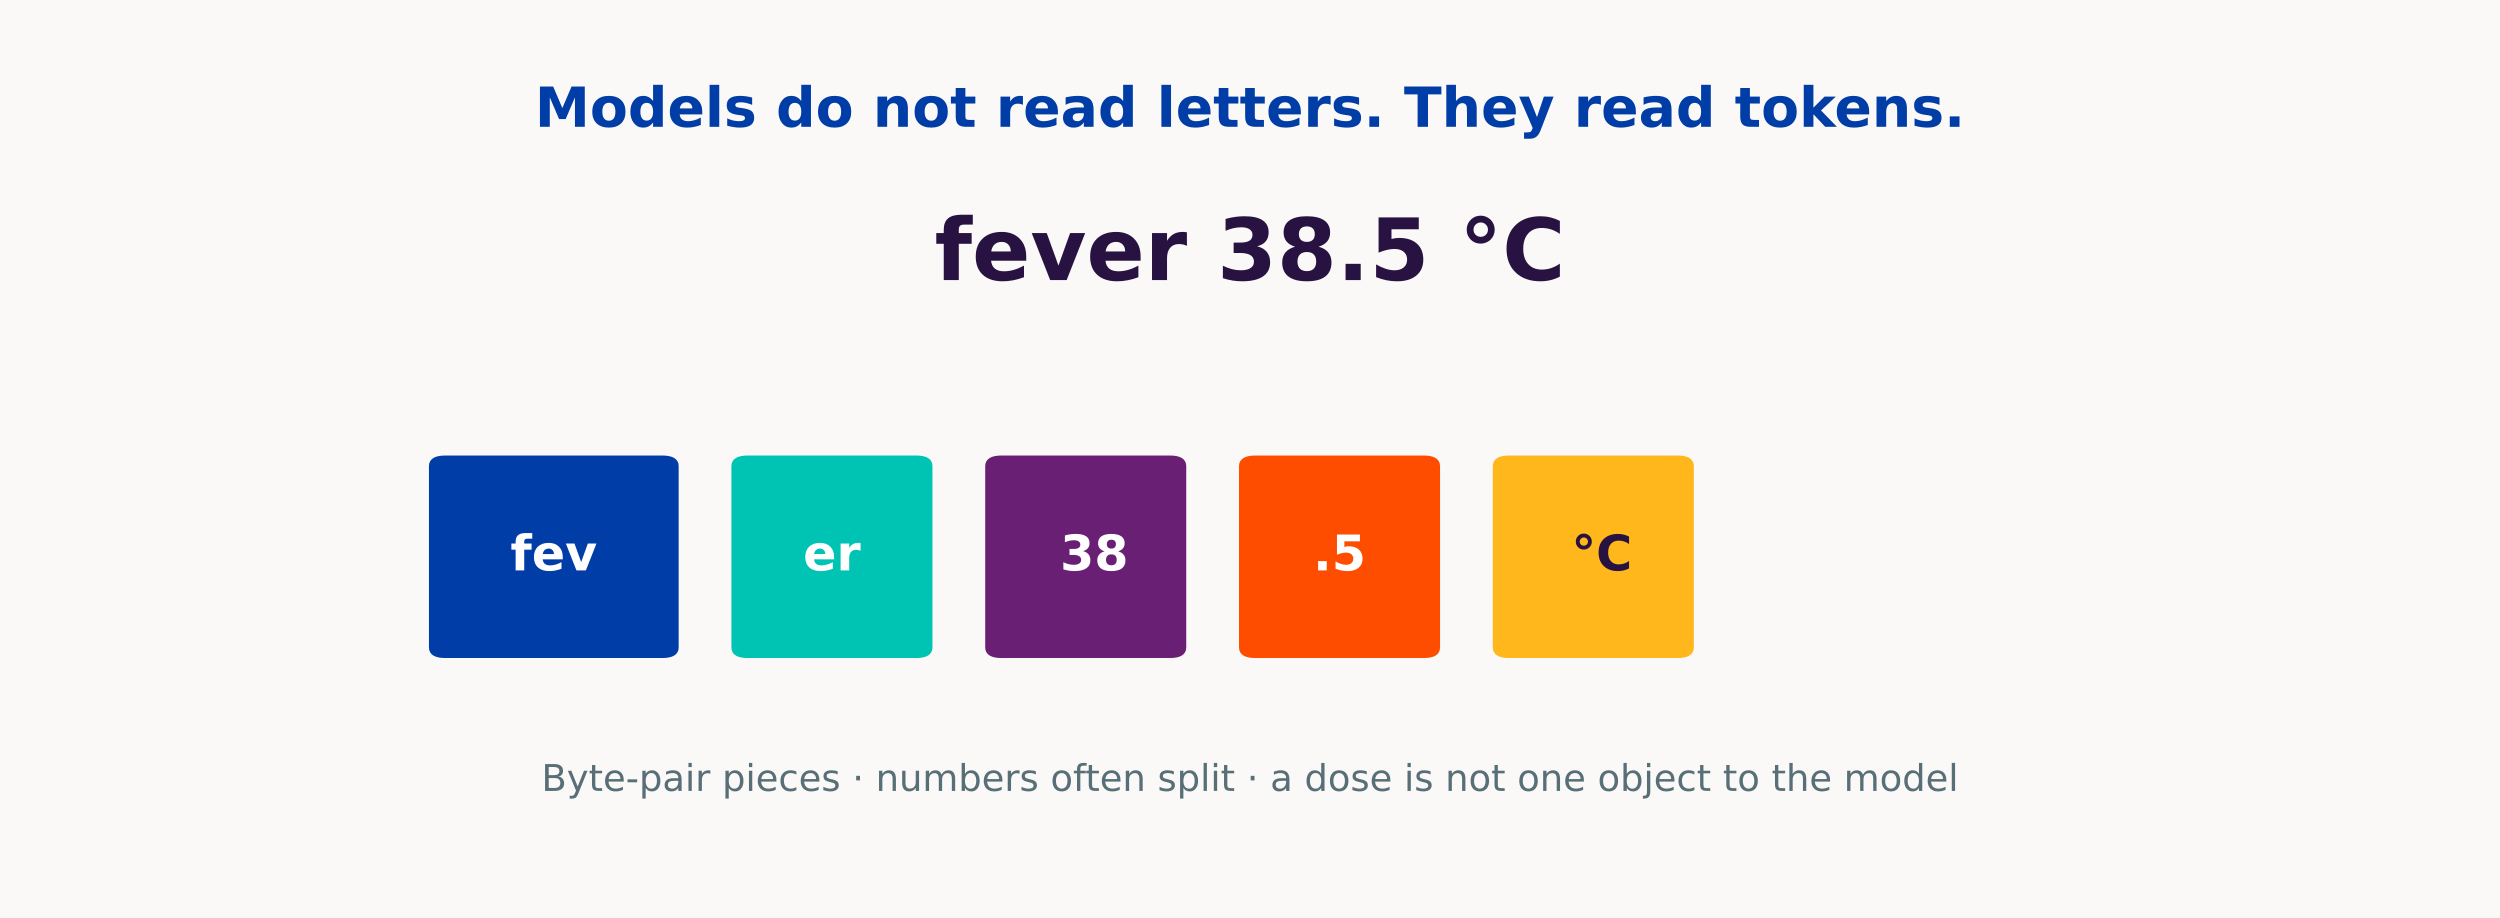
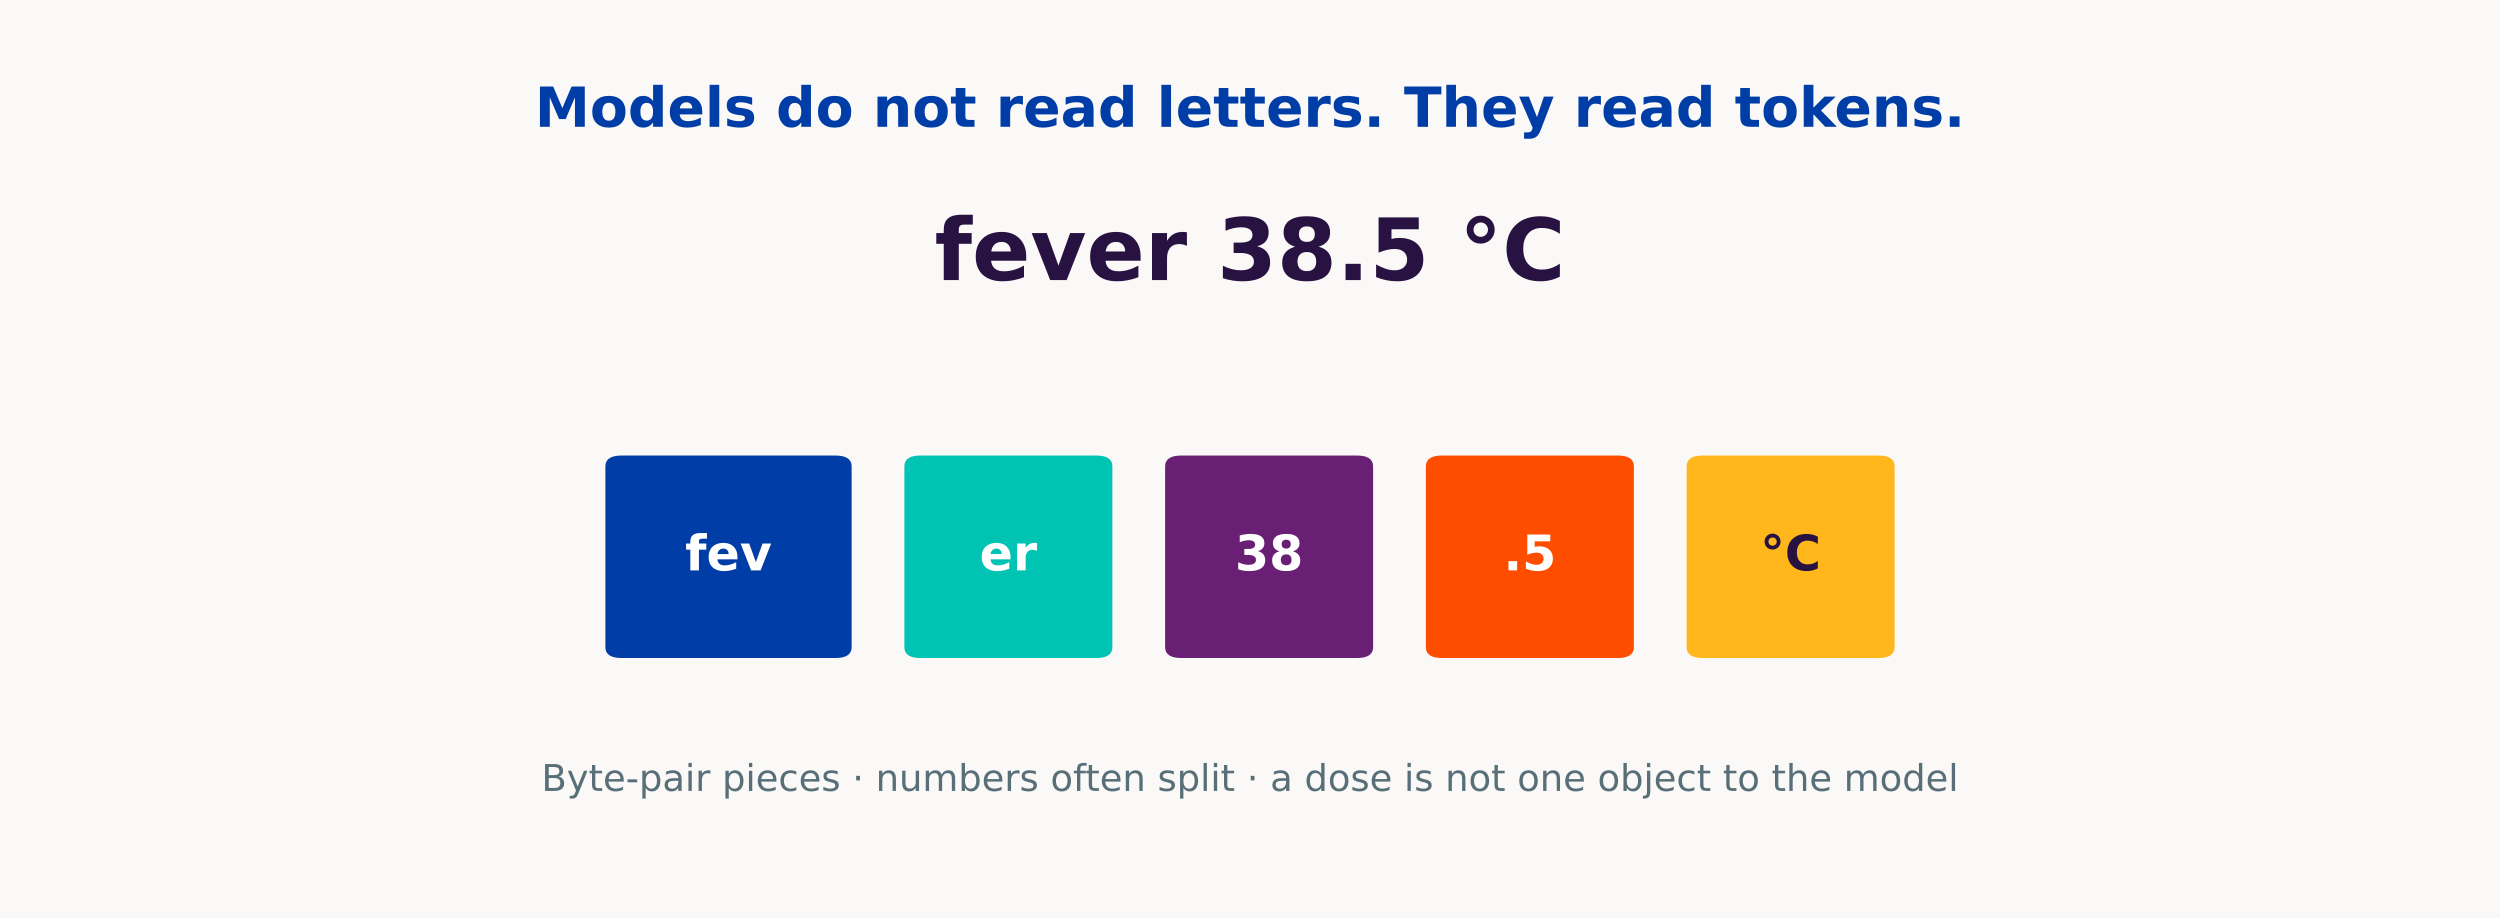
<svg xmlns="http://www.w3.org/2000/svg" xmlns:xlink="http://www.w3.org/1999/xlink" width="813.96pt" height="298.8pt" viewBox="0 0 813.96 298.8" version="1.1">
  <defs>
    <style type="text/css">*{stroke-linejoin: round; stroke-linecap: butt}</style>
  </defs>
  <g id="figure_1">
    <g id="patch_1">
      <path d="M 0 298.8  L 813.96 298.8  L 813.96 0  L 0 0  z " style="fill: #faf9f7" />
    </g>
    <g id="axes_1">
      <g id="patch_2">
-         <path d="M 144.935 213.489  L 215.682 213.489  Q 220.209 213.489 220.209 210.828  L 220.209 151.728  Q 220.209 149.067 215.682 149.067  L 144.935 149.067  Q 140.407 149.067 140.407 151.728  L 140.407 210.828  Q 140.407 213.489 144.935 213.489  z " clip-path="url(#p99716cf68b)" style="fill: #003da6; stroke: #003da6; stroke-width: 1.5; stroke-linejoin: miter" />
+         <path d="M 202.381 213.489  L 271.996 213.489  Q 276.524 213.489 276.524 210.828  L 276.524 151.728  Q 276.524 149.067 271.996 149.067  L 202.381 149.067  Q 197.854 149.067 197.854 151.728  L 197.854 210.828  Q 197.854 213.489 202.381 213.489  z " clip-path="url(#paf6e5ffdb2)" style="fill: #003da6; stroke: #003da6; stroke-width: 1.5; stroke-linejoin: miter" />
      </g>
      <g id="patch_3">
-         <path d="M 243.414 213.489  L 298.313 213.489  Q 302.841 213.489 302.841 210.828  L 302.841 151.728  Q 302.841 149.067 298.313 149.067  L 243.414 149.067  Q 238.886 149.067 238.886 151.728  L 238.886 210.828  Q 238.886 213.489 243.414 213.489  z " clip-path="url(#p99716cf68b)" style="fill: #00c4b3; stroke: #00c4b3; stroke-width: 1.5; stroke-linejoin: miter" />
+         <path d="M 299.728 213.489  L 356.892 213.489  Q 361.419 213.489 361.419 210.828  L 361.419 151.728  Q 361.419 149.067 356.892 149.067  L 299.728 149.067  Q 295.201 149.067 295.201 151.728  L 295.201 210.828  Q 295.201 213.489 299.728 213.489  z " clip-path="url(#paf6e5ffdb2)" style="fill: #00c4b3; stroke: #00c4b3; stroke-width: 1.5; stroke-linejoin: miter" />
      </g>
      <g id="patch_4">
-         <path d="M 326.046 213.489  L 380.945 213.489  Q 385.473 213.489 385.473 210.828  L 385.473 151.728  Q 385.473 149.067 380.945 149.067  L 326.046 149.067  Q 321.518 149.067 321.518 151.728  L 321.518 210.828  Q 321.518 213.489 326.046 213.489  z " clip-path="url(#p99716cf68b)" style="fill: #691f74; stroke: #691f74; stroke-width: 1.5; stroke-linejoin: miter" />
+         <path d="M 384.624 213.489  L 441.787 213.489  Q 446.315 213.489 446.315 210.828  L 446.315 151.728  Q 446.315 149.067 441.787 149.067  L 384.624 149.067  Q 380.096 149.067 380.096 151.728  L 380.096 210.828  Q 380.096 213.489 384.624 213.489  z " clip-path="url(#paf6e5ffdb2)" style="fill: #691f74; stroke: #691f74; stroke-width: 1.5; stroke-linejoin: miter" />
      </g>
      <g id="patch_5">
-         <path d="M 408.678 213.489  L 463.577 213.489  Q 468.105 213.489 468.105 210.828  L 468.105 151.728  Q 468.105 149.067 463.577 149.067  L 408.678 149.067  Q 404.15 149.067 404.15 151.728  L 404.15 210.828  Q 404.15 213.489 408.678 213.489  z " clip-path="url(#p99716cf68b)" style="fill: #ff4d00; stroke: #ff4d00; stroke-width: 1.5; stroke-linejoin: miter" />
+         <path d="M 469.52 213.489  L 526.683 213.489  Q 531.211 213.489 531.211 210.828  L 531.211 151.728  Q 531.211 149.067 526.683 149.067  L 469.52 149.067  Q 464.992 149.067 464.992 151.728  L 464.992 210.828  Q 464.992 213.489 469.52 213.489  z " clip-path="url(#paf6e5ffdb2)" style="fill: #ff4d00; stroke: #ff4d00; stroke-width: 1.5; stroke-linejoin: miter" />
      </g>
      <g id="patch_6">
-         <path d="M 491.31 213.489  L 546.209 213.489  Q 550.737 213.489 550.737 210.828  L 550.737 151.728  Q 550.737 149.067 546.209 149.067  L 491.31 149.067  Q 486.782 149.067 486.782 151.728  L 486.782 210.828  Q 486.782 213.489 491.31 213.489  z " clip-path="url(#p99716cf68b)" style="fill: #ffb71b; stroke: #ffb71b; stroke-width: 1.5; stroke-linejoin: miter" />
+         <path d="M 554.416 213.489  L 611.579 213.489  Q 616.106 213.489 616.106 210.828  L 616.106 151.728  Q 616.106 149.067 611.579 149.067  L 554.416 149.067  Q 549.888 149.067 549.888 151.728  L 549.888 210.828  Q 549.888 213.489 554.416 213.489  z " clip-path="url(#paf6e5ffdb2)" style="fill: #ffb71b; stroke: #ffb71b; stroke-width: 1.5; stroke-linejoin: miter" />
      </g>
      <g id="text_1">
        <g style="fill: #003da6" transform="translate(174.143 41.292) scale(0.18 -0.18)">
          <defs>
            <path id="DejaVuSans-Bold-30" d="M 588 4666  L 2119 4666  L 3181 2169  L 4250 4666  L 5778 4666  L 5778 0  L 4641 0  L 4641 3413  L 3566 897  L 2803 897  L 1728 3413  L 1728 0  L 588 0  L 588 4666  z " transform="scale(0.015625)" />
            <path id="DejaVuSans-Bold-52" d="M 2203 2784  Q 1831 2784 1636 2517  Q 1441 2250 1441 1747  Q 1441 1244 1636 976  Q 1831 709 2203 709  Q 2569 709 2762 976  Q 2956 1244 2956 1747  Q 2956 2250 2762 2517  Q 2569 2784 2203 2784  z M 2203 3584  Q 3106 3584 3614 3096  Q 4122 2609 4122 1747  Q 4122 884 3614 396  Q 3106 -91 2203 -91  Q 1297 -91 786 396  Q 275 884 275 1747  Q 275 2609 786 3096  Q 1297 3584 2203 3584  z " transform="scale(0.015625)" />
            <path id="DejaVuSans-Bold-47" d="M 2919 2988  L 2919 4863  L 4044 4863  L 4044 0  L 2919 0  L 2919 506  Q 2688 197 2409 53  Q 2131 -91 1766 -91  Q 1119 -91 703 423  Q 288 938 288 1747  Q 288 2556 703 3070  Q 1119 3584 1766 3584  Q 2128 3584 2408 3439  Q 2688 3294 2919 2988  z M 2181 722  Q 2541 722 2730 984  Q 2919 1247 2919 1747  Q 2919 2247 2730 2509  Q 2541 2772 2181 2772  Q 1825 2772 1636 2509  Q 1447 2247 1447 1747  Q 1447 1247 1636 984  Q 1825 722 2181 722  z " transform="scale(0.015625)" />
            <path id="DejaVuSans-Bold-48" d="M 4031 1759  L 4031 1441  L 1416 1441  Q 1456 1047 1700 850  Q 1944 653 2381 653  Q 2734 653 3104 758  Q 3475 863 3866 1075  L 3866 213  Q 3469 63 3072 -14  Q 2675 -91 2278 -91  Q 1328 -91 801 392  Q 275 875 275 1747  Q 275 2603 792 3093  Q 1309 3584 2216 3584  Q 3041 3584 3536 3087  Q 4031 2591 4031 1759  z M 2881 2131  Q 2881 2450 2695 2645  Q 2509 2841 2209 2841  Q 1884 2841 1681 2658  Q 1478 2475 1428 2131  L 2881 2131  z " transform="scale(0.015625)" />
            <path id="DejaVuSans-Bold-4f" d="M 538 4863  L 1656 4863  L 1656 0  L 538 0  L 538 4863  z " transform="scale(0.015625)" />
            <path id="DejaVuSans-Bold-56" d="M 3272 3391  L 3272 2541  Q 2913 2691 2578 2766  Q 2244 2841 1947 2841  Q 1628 2841 1473 2761  Q 1319 2681 1319 2516  Q 1319 2381 1436 2309  Q 1553 2238 1856 2203  L 2053 2175  Q 2913 2066 3209 1816  Q 3506 1566 3506 1031  Q 3506 472 3093 190  Q 2681 -91 1863 -91  Q 1516 -91 1145 -36  Q 775 19 384 128  L 384 978  Q 719 816 1070 734  Q 1422 653 1784 653  Q 2113 653 2278 743  Q 2444 834 2444 1013  Q 2444 1163 2330 1236  Q 2216 1309 1875 1350  L 1678 1375  Q 931 1469 631 1722  Q 331 1975 331 2491  Q 331 3047 712 3315  Q 1094 3584 1881 3584  Q 2191 3584 2531 3537  Q 2872 3491 3272 3391  z " transform="scale(0.015625)" />
            <path id="DejaVuSans-Bold-3" transform="scale(0.015625)" />
            <path id="DejaVuSans-Bold-51" d="M 4056 2131  L 4056 0  L 2931 0  L 2931 347  L 2931 1631  Q 2931 2084 2911 2256  Q 2891 2428 2841 2509  Q 2775 2619 2662 2680  Q 2550 2741 2406 2741  Q 2056 2741 1856 2470  Q 1656 2200 1656 1722  L 1656 0  L 538 0  L 538 3500  L 1656 3500  L 1656 2988  Q 1909 3294 2193 3439  Q 2478 3584 2822 3584  Q 3428 3584 3742 3212  Q 4056 2841 4056 2131  z " transform="scale(0.015625)" />
            <path id="DejaVuSans-Bold-57" d="M 1759 4494  L 1759 3500  L 2913 3500  L 2913 2700  L 1759 2700  L 1759 1216  Q 1759 972 1856 886  Q 1953 800 2241 800  L 2816 800  L 2816 0  L 1856 0  Q 1194 0 917 276  Q 641 553 641 1216  L 641 2700  L 84 2700  L 84 3500  L 641 3500  L 641 4494  L 1759 4494  z " transform="scale(0.015625)" />
            <path id="DejaVuSans-Bold-55" d="M 3138 2547  Q 2991 2616 2845 2648  Q 2700 2681 2553 2681  Q 2122 2681 1889 2404  Q 1656 2128 1656 1613  L 1656 0  L 538 0  L 538 3500  L 1656 3500  L 1656 2925  Q 1872 3269 2151 3426  Q 2431 3584 2822 3584  Q 2878 3584 2943 3579  Q 3009 3575 3134 3559  L 3138 2547  z " transform="scale(0.015625)" />
            <path id="DejaVuSans-Bold-44" d="M 2106 1575  Q 1756 1575 1579 1456  Q 1403 1338 1403 1106  Q 1403 894 1545 773  Q 1688 653 1941 653  Q 2256 653 2472 879  Q 2688 1106 2688 1447  L 2688 1575  L 2106 1575  z M 3816 1997  L 3816 0  L 2688 0  L 2688 519  Q 2463 200 2181 54  Q 1900 -91 1497 -91  Q 953 -91 614 226  Q 275 544 275 1050  Q 275 1666 698 1953  Q 1122 2241 2028 2241  L 2688 2241  L 2688 2328  Q 2688 2594 2478 2717  Q 2269 2841 1825 2841  Q 1466 2841 1156 2769  Q 847 2697 581 2553  L 581 3406  Q 941 3494 1303 3539  Q 1666 3584 2028 3584  Q 2975 3584 3395 3211  Q 3816 2838 3816 1997  z " transform="scale(0.015625)" />
            <path id="DejaVuSans-Bold-11" d="M 653 1209  L 1778 1209  L 1778 0  L 653 0  L 653 1209  z " transform="scale(0.015625)" />
            <path id="DejaVuSans-Bold-37" d="M 31 4666  L 4331 4666  L 4331 3756  L 2784 3756  L 2784 0  L 1581 0  L 1581 3756  L 31 3756  L 31 4666  z " transform="scale(0.015625)" />
            <path id="DejaVuSans-Bold-4b" d="M 4056 2131  L 4056 0  L 2931 0  L 2931 347  L 2931 1625  Q 2931 2084 2911 2256  Q 2891 2428 2841 2509  Q 2775 2619 2662 2680  Q 2550 2741 2406 2741  Q 2056 2741 1856 2470  Q 1656 2200 1656 1722  L 1656 0  L 538 0  L 538 4863  L 1656 4863  L 1656 2988  Q 1909 3294 2193 3439  Q 2478 3584 2822 3584  Q 3428 3584 3742 3212  Q 4056 2841 4056 2131  z " transform="scale(0.015625)" />
            <path id="DejaVuSans-Bold-5c" d="M 78 3500  L 1197 3500  L 2138 1125  L 2938 3500  L 4056 3500  L 2584 -331  Q 2363 -916 2067 -1148  Q 1772 -1381 1288 -1381  L 641 -1381  L 641 -647  L 991 -647  Q 1275 -647 1404 -556  Q 1534 -466 1606 -231  L 1638 -134  L 78 3500  z " transform="scale(0.015625)" />
            <path id="DejaVuSans-Bold-4e" d="M 538 4863  L 1656 4863  L 1656 2216  L 2944 3500  L 4244 3500  L 2534 1894  L 4378 0  L 3022 0  L 1656 1459  L 1656 0  L 538 0  L 538 4863  z " transform="scale(0.015625)" />
          </defs>
          <use xlink:href="#DejaVuSans-Bold-30" />
          <use xlink:href="#DejaVuSans-Bold-52" transform="translate(99.51562 0)" />
          <use xlink:href="#DejaVuSans-Bold-47" transform="translate(168.2188 0)" />
          <use xlink:href="#DejaVuSans-Bold-48" transform="translate(239.7969 0)" />
          <use xlink:href="#DejaVuSans-Bold-4f" transform="translate(307.625 0)" />
          <use xlink:href="#DejaVuSans-Bold-56" transform="translate(341.9062 0)" />
          <use xlink:href="#DejaVuSans-Bold-3" transform="translate(401.4219 0)" />
          <use xlink:href="#DejaVuSans-Bold-47" transform="translate(436.2344 0)" />
          <use xlink:href="#DejaVuSans-Bold-52" transform="translate(507.8125 0)" />
          <use xlink:href="#DejaVuSans-Bold-3" transform="translate(576.5156 0)" />
          <use xlink:href="#DejaVuSans-Bold-51" transform="translate(611.3281 0)" />
          <use xlink:href="#DejaVuSans-Bold-52" transform="translate(682.5156 0)" />
          <use xlink:href="#DejaVuSans-Bold-57" transform="translate(751.2188 0)" />
          <use xlink:href="#DejaVuSans-Bold-3" transform="translate(799.0156 0)" />
          <use xlink:href="#DejaVuSans-Bold-55" transform="translate(833.8281 0)" />
          <use xlink:href="#DejaVuSans-Bold-48" transform="translate(883.1406 0)" />
          <use xlink:href="#DejaVuSans-Bold-44" transform="translate(950.9688 0)" />
          <use xlink:href="#DejaVuSans-Bold-47" transform="translate(1018.453 0)" />
          <use xlink:href="#DejaVuSans-Bold-3" transform="translate(1090.031 0)" />
          <use xlink:href="#DejaVuSans-Bold-4f" transform="translate(1124.844 0)" />
          <use xlink:href="#DejaVuSans-Bold-48" transform="translate(1159.125 0)" />
          <use xlink:href="#DejaVuSans-Bold-57" transform="translate(1226.953 0)" />
          <use xlink:href="#DejaVuSans-Bold-57" transform="translate(1274.75 0)" />
          <use xlink:href="#DejaVuSans-Bold-48" transform="translate(1322.547 0)" />
          <use xlink:href="#DejaVuSans-Bold-55" transform="translate(1390.375 0)" />
          <use xlink:href="#DejaVuSans-Bold-56" transform="translate(1439.688 0)" />
          <use xlink:href="#DejaVuSans-Bold-11" transform="translate(1499.203 0)" />
          <use xlink:href="#DejaVuSans-Bold-3" transform="translate(1537.188 0)" />
          <use xlink:href="#DejaVuSans-Bold-37" transform="translate(1572 0)" />
          <use xlink:href="#DejaVuSans-Bold-4b" transform="translate(1640.219 0)" />
          <use xlink:href="#DejaVuSans-Bold-48" transform="translate(1711.406 0)" />
          <use xlink:href="#DejaVuSans-Bold-5c" transform="translate(1779.234 0)" />
          <use xlink:href="#DejaVuSans-Bold-3" transform="translate(1844.422 0)" />
          <use xlink:href="#DejaVuSans-Bold-55" transform="translate(1879.234 0)" />
          <use xlink:href="#DejaVuSans-Bold-48" transform="translate(1928.547 0)" />
          <use xlink:href="#DejaVuSans-Bold-44" transform="translate(1996.375 0)" />
          <use xlink:href="#DejaVuSans-Bold-47" transform="translate(2063.859 0)" />
          <use xlink:href="#DejaVuSans-Bold-3" transform="translate(2135.438 0)" />
          <use xlink:href="#DejaVuSans-Bold-57" transform="translate(2170.25 0)" />
          <use xlink:href="#DejaVuSans-Bold-52" transform="translate(2218.047 0)" />
          <use xlink:href="#DejaVuSans-Bold-4e" transform="translate(2286.75 0)" />
          <use xlink:href="#DejaVuSans-Bold-48" transform="translate(2350.562 0)" />
          <use xlink:href="#DejaVuSans-Bold-51" transform="translate(2418.391 0)" />
          <use xlink:href="#DejaVuSans-Bold-56" transform="translate(2489.578 0)" />
          <use xlink:href="#DejaVuSans-Bold-11" transform="translate(2549.094 0)" />
        </g>
      </g>
      <g id="text_2">
        <g style="fill: #281241" transform="translate(304.3053 91.188) scale(0.28 -0.28)">
          <defs>
            <path id="DejaVuSans-Bold-49" d="M 2841 4863  L 2841 4128  L 2222 4128  Q 1984 4128 1890 4042  Q 1797 3956 1797 3744  L 1797 3500  L 2753 3500  L 2753 2700  L 1797 2700  L 1797 0  L 678 0  L 678 2700  L 122 2700  L 122 3500  L 678 3500  L 678 3744  Q 678 4316 997 4589  Q 1316 4863 1984 4863  L 2841 4863  z " transform="scale(0.015625)" />
            <path id="DejaVuSans-Bold-59" d="M 97 3500  L 1216 3500  L 2088 1081  L 2956 3500  L 4078 3500  L 2700 0  L 1472 0  L 97 3500  z " transform="scale(0.015625)" />
            <path id="DejaVuSans-Bold-16" d="M 2981 2516  Q 3453 2394 3698 2092  Q 3944 1791 3944 1325  Q 3944 631 3412 270  Q 2881 -91 1863 -91  Q 1503 -91 1142 -33  Q 781 25 428 141  L 428 1069  Q 766 900 1098 814  Q 1431 728 1753 728  Q 2231 728 2486 893  Q 2741 1059 2741 1369  Q 2741 1688 2480 1852  Q 2219 2016 1709 2016  L 1228 2016  L 1228 2791  L 1734 2791  Q 2188 2791 2409 2933  Q 2631 3075 2631 3366  Q 2631 3634 2415 3781  Q 2200 3928 1806 3928  Q 1516 3928 1219 3862  Q 922 3797 628 3669  L 628 4550  Q 984 4650 1334 4700  Q 1684 4750 2022 4750  Q 2931 4750 3382 4451  Q 3834 4153 3834 3553  Q 3834 3144 3618 2883  Q 3403 2622 2981 2516  z " transform="scale(0.015625)" />
            <path id="DejaVuSans-Bold-1b" d="M 2228 2088  Q 1891 2088 1709 1903  Q 1528 1719 1528 1375  Q 1528 1031 1709 848  Q 1891 666 2228 666  Q 2563 666 2741 848  Q 2919 1031 2919 1375  Q 2919 1722 2741 1905  Q 2563 2088 2228 2088  z M 1350 2484  Q 925 2613 709 2878  Q 494 3144 494 3541  Q 494 4131 934 4440  Q 1375 4750 2228 4750  Q 3075 4750 3515 4442  Q 3956 4134 3956 3541  Q 3956 3144 3739 2878  Q 3522 2613 3097 2484  Q 3572 2353 3814 2058  Q 4056 1763 4056 1313  Q 4056 619 3595 264  Q 3134 -91 2228 -91  Q 1319 -91 855 264  Q 391 619 391 1313  Q 391 1763 633 2058  Q 875 2353 1350 2484  z M 1631 3419  Q 1631 3141 1786 2991  Q 1941 2841 2228 2841  Q 2509 2841 2662 2991  Q 2816 3141 2816 3419  Q 2816 3697 2662 3845  Q 2509 3994 2228 3994  Q 1941 3994 1786 3844  Q 1631 3694 1631 3419  z " transform="scale(0.015625)" />
            <path id="DejaVuSans-Bold-18" d="M 678 4666  L 3669 4666  L 3669 3781  L 1638 3781  L 1638 3059  Q 1775 3097 1914 3117  Q 2053 3138 2203 3138  Q 3056 3138 3531 2711  Q 4006 2284 4006 1522  Q 4006 766 3489 337  Q 2972 -91 2053 -91  Q 1656 -91 1267 -14  Q 878 63 494 219  L 494 1166  Q 875 947 1217 837  Q 1559 728 1863 728  Q 2300 728 2551 942  Q 2803 1156 2803 1522  Q 2803 1891 2551 2103  Q 2300 2316 1863 2316  Q 1603 2316 1309 2248  Q 1016 2181 678 2041  L 678 4666  z " transform="scale(0.015625)" />
            <path id="DejaVuSans-Bold-72" d="M 1600 4288  Q 1375 4288 1219 4131  Q 1063 3975 1063 3750  Q 1063 3525 1217 3372  Q 1372 3219 1600 3219  Q 1825 3219 1981 3373  Q 2138 3528 2138 3750  Q 2138 3975 1980 4131  Q 1822 4288 1600 4288  z M 1600 4794  Q 1806 4794 1997 4714  Q 2188 4634 2338 4488  Q 2484 4338 2561 4150  Q 2638 3963 2638 3750  Q 2638 3541 2561 3352  Q 2484 3163 2344 3022  Q 2194 2872 2000 2792  Q 1806 2713 1594 2713  Q 1153 2713 854 3011  Q 556 3309 556 3750  Q 556 4191 857 4492  Q 1159 4794 1600 4794  z " transform="scale(0.015625)" />
            <path id="DejaVuSans-Bold-26" d="M 4288 256  Q 3956 84 3597 -3  Q 3238 -91 2847 -91  Q 1681 -91 1000 561  Q 319 1213 319 2328  Q 319 3447 1000 4098  Q 1681 4750 2847 4750  Q 3238 4750 3597 4662  Q 3956 4575 4288 4403  L 4288 3438  Q 3953 3666 3628 3772  Q 3303 3878 2944 3878  Q 2300 3878 1931 3465  Q 1563 3053 1563 2328  Q 1563 1606 1931 1193  Q 2300 781 2944 781  Q 3303 781 3628 887  Q 3953 994 4288 1222  L 4288 256  z " transform="scale(0.015625)" />
          </defs>
          <use xlink:href="#DejaVuSans-Bold-49" />
          <use xlink:href="#DejaVuSans-Bold-48" transform="translate(43.5 0)" />
          <use xlink:href="#DejaVuSans-Bold-59" transform="translate(111.3281 0)" />
          <use xlink:href="#DejaVuSans-Bold-48" transform="translate(176.5156 0)" />
          <use xlink:href="#DejaVuSans-Bold-55" transform="translate(244.3438 0)" />
          <use xlink:href="#DejaVuSans-Bold-3" transform="translate(293.6562 0)" />
          <use xlink:href="#DejaVuSans-Bold-16" transform="translate(328.4688 0)" />
          <use xlink:href="#DejaVuSans-Bold-1b" transform="translate(398.0469 0)" />
          <use xlink:href="#DejaVuSans-Bold-11" transform="translate(467.625 0)" />
          <use xlink:href="#DejaVuSans-Bold-18" transform="translate(505.6094 0)" />
          <use xlink:href="#DejaVuSans-Bold-3" transform="translate(575.1875 0)" />
          <use xlink:href="#DejaVuSans-Bold-72" transform="translate(610 0)" />
          <use xlink:href="#DejaVuSans-Bold-26" transform="translate(660 0)" />
        </g>
      </g>
      <g id="text_3">
-         <g style="fill: #ffffff" transform="translate(166.1872 185.7121) scale(0.16 -0.16)">
+         <g style="fill: #ffffff" transform="translate(223.0673 185.7121) scale(0.16 -0.16)">
          <use xlink:href="#DejaVuSans-Bold-49" />
          <use xlink:href="#DejaVuSans-Bold-48" transform="translate(43.5 0)" />
          <use xlink:href="#DejaVuSans-Bold-59" transform="translate(111.3281 0)" />
        </g>
      </g>
      <g id="text_4">
-         <g style="fill: #ffffff" transform="translate(261.4926 185.7115) scale(0.16 -0.16)">
+         <g style="fill: #ffffff" transform="translate(318.9387 185.7115) scale(0.16 -0.16)">
          <use xlink:href="#DejaVuSans-Bold-48" />
          <use xlink:href="#DejaVuSans-Bold-55" transform="translate(67.82812 0)" />
        </g>
      </g>
      <g id="text_5">
-         <g style="fill: #ffffff" transform="translate(339.5782 185.7115) scale(0.16 -0.16)">
-           <use xlink:href="#DejaVuSans-Bold-3" />
-           <use xlink:href="#DejaVuSans-Bold-16" transform="translate(34.8125 0)" />
-           <use xlink:href="#DejaVuSans-Bold-1b" transform="translate(104.3906 0)" />
+         <g style="fill: #ffffff" transform="translate(402.0732 185.7115) scale(0.16 -0.16)">
+           <use xlink:href="#DejaVuSans-Bold-16" />
+           <use xlink:href="#DejaVuSans-Bold-1b" transform="translate(69.57812 0)" />
        </g>
      </g>
      <g id="text_6">
-         <g style="fill: #ffffff" transform="translate(427.5225 185.7115) scale(0.16 -0.16)">
+         <g style="fill: #ffffff" transform="translate(489.4964 185.7115) scale(0.16 -0.16)">
          <use xlink:href="#DejaVuSans-Bold-11" />
          <use xlink:href="#DejaVuSans-Bold-18" transform="translate(37.98438 0)" />
        </g>
      </g>
      <g id="text_7">
-         <g style="fill: #281241" transform="translate(506.1031 185.7115) scale(0.16 -0.16)">
-           <use xlink:href="#DejaVuSans-Bold-3" />
-           <use xlink:href="#DejaVuSans-Bold-72" transform="translate(34.8125 0)" />
-           <use xlink:href="#DejaVuSans-Bold-26" transform="translate(84.8125 0)" />
+         <g style="fill: #281241" transform="translate(573.1259 185.7115) scale(0.16 -0.16)">
+           <use xlink:href="#DejaVuSans-Bold-72" />
+           <use xlink:href="#DejaVuSans-Bold-26" transform="translate(50 0)" />
        </g>
      </g>
      <g id="text_8">
        <g style="fill: #586f78" transform="translate(176.2922 257.508) scale(0.12 -0.12)">
          <defs>
            <path id="DejaVuSans-25" d="M 1259 2228  L 1259 519  L 2272 519  Q 2781 519 3026 730  Q 3272 941 3272 1375  Q 3272 1813 3026 2020  Q 2781 2228 2272 2228  L 1259 2228  z M 1259 4147  L 1259 2741  L 2194 2741  Q 2656 2741 2882 2914  Q 3109 3088 3109 3444  Q 3109 3797 2882 3972  Q 2656 4147 2194 4147  L 1259 4147  z M 628 4666  L 2241 4666  Q 2963 4666 3353 4366  Q 3744 4066 3744 3513  Q 3744 3084 3544 2831  Q 3344 2578 2956 2516  Q 3422 2416 3680 2098  Q 3938 1781 3938 1306  Q 3938 681 3513 340  Q 3088 0 2303 0  L 628 0  L 628 4666  z " transform="scale(0.015625)" />
            <path id="DejaVuSans-5c" d="M 2059 -325  Q 1816 -950 1584 -1140  Q 1353 -1331 966 -1331  L 506 -1331  L 506 -850  L 844 -850  Q 1081 -850 1212 -737  Q 1344 -625 1503 -206  L 1606 56  L 191 3500  L 800 3500  L 1894 763  L 2988 3500  L 3597 3500  L 2059 -325  z " transform="scale(0.015625)" />
            <path id="DejaVuSans-57" d="M 1172 4494  L 1172 3500  L 2356 3500  L 2356 3053  L 1172 3053  L 1172 1153  Q 1172 725 1289 603  Q 1406 481 1766 481  L 2356 481  L 2356 0  L 1766 0  Q 1100 0 847 248  Q 594 497 594 1153  L 594 3053  L 172 3053  L 172 3500  L 594 3500  L 594 4494  L 1172 4494  z " transform="scale(0.015625)" />
            <path id="DejaVuSans-48" d="M 3597 1894  L 3597 1613  L 953 1613  Q 991 1019 1311 708  Q 1631 397 2203 397  Q 2534 397 2845 478  Q 3156 559 3463 722  L 3463 178  Q 3153 47 2828 -22  Q 2503 -91 2169 -91  Q 1331 -91 842 396  Q 353 884 353 1716  Q 353 2575 817 3079  Q 1281 3584 2069 3584  Q 2775 3584 3186 3129  Q 3597 2675 3597 1894  z M 3022 2063  Q 3016 2534 2758 2815  Q 2500 3097 2075 3097  Q 1594 3097 1305 2825  Q 1016 2553 972 2059  L 3022 2063  z " transform="scale(0.015625)" />
            <path id="DejaVuSans-10" d="M 313 2009  L 1997 2009  L 1997 1497  L 313 1497  L 313 2009  z " transform="scale(0.015625)" />
            <path id="DejaVuSans-53" d="M 1159 525  L 1159 -1331  L 581 -1331  L 581 3500  L 1159 3500  L 1159 2969  Q 1341 3281 1617 3432  Q 1894 3584 2278 3584  Q 2916 3584 3314 3078  Q 3713 2572 3713 1747  Q 3713 922 3314 415  Q 2916 -91 2278 -91  Q 1894 -91 1617 61  Q 1341 213 1159 525  z M 3116 1747  Q 3116 2381 2855 2742  Q 2594 3103 2138 3103  Q 1681 3103 1420 2742  Q 1159 2381 1159 1747  Q 1159 1113 1420 752  Q 1681 391 2138 391  Q 2594 391 2855 752  Q 3116 1113 3116 1747  z " transform="scale(0.015625)" />
            <path id="DejaVuSans-44" d="M 2194 1759  Q 1497 1759 1228 1600  Q 959 1441 959 1056  Q 959 750 1161 570  Q 1363 391 1709 391  Q 2188 391 2477 730  Q 2766 1069 2766 1631  L 2766 1759  L 2194 1759  z M 3341 1997  L 3341 0  L 2766 0  L 2766 531  Q 2569 213 2275 61  Q 1981 -91 1556 -91  Q 1019 -91 701 211  Q 384 513 384 1019  Q 384 1609 779 1909  Q 1175 2209 1959 2209  L 2766 2209  L 2766 2266  Q 2766 2663 2505 2880  Q 2244 3097 1772 3097  Q 1472 3097 1187 3025  Q 903 2953 641 2809  L 641 3341  Q 956 3463 1253 3523  Q 1550 3584 1831 3584  Q 2591 3584 2966 3190  Q 3341 2797 3341 1997  z " transform="scale(0.015625)" />
            <path id="DejaVuSans-4c" d="M 603 3500  L 1178 3500  L 1178 0  L 603 0  L 603 3500  z M 603 4863  L 1178 4863  L 1178 4134  L 603 4134  L 603 4863  z " transform="scale(0.015625)" />
            <path id="DejaVuSans-55" d="M 2631 2963  Q 2534 3019 2420 3045  Q 2306 3072 2169 3072  Q 1681 3072 1420 2755  Q 1159 2438 1159 1844  L 1159 0  L 581 0  L 581 3500  L 1159 3500  L 1159 2956  Q 1341 3275 1631 3429  Q 1922 3584 2338 3584  Q 2397 3584 2469 3576  Q 2541 3569 2628 3553  L 2631 2963  z " transform="scale(0.015625)" />
            <path id="DejaVuSans-3" transform="scale(0.015625)" />
            <path id="DejaVuSans-46" d="M 3122 3366  L 3122 2828  Q 2878 2963 2633 3030  Q 2388 3097 2138 3097  Q 1578 3097 1268 2742  Q 959 2388 959 1747  Q 959 1106 1268 751  Q 1578 397 2138 397  Q 2388 397 2633 464  Q 2878 531 3122 666  L 3122 134  Q 2881 22 2623 -34  Q 2366 -91 2075 -91  Q 1284 -91 818 406  Q 353 903 353 1747  Q 353 2603 823 3093  Q 1294 3584 2113 3584  Q 2378 3584 2631 3529  Q 2884 3475 3122 3366  z " transform="scale(0.015625)" />
            <path id="DejaVuSans-56" d="M 2834 3397  L 2834 2853  Q 2591 2978 2328 3040  Q 2066 3103 1784 3103  Q 1356 3103 1142 2972  Q 928 2841 928 2578  Q 928 2378 1081 2264  Q 1234 2150 1697 2047  L 1894 2003  Q 2506 1872 2764 1633  Q 3022 1394 3022 966  Q 3022 478 2636 193  Q 2250 -91 1575 -91  Q 1294 -91 989 -36  Q 684 19 347 128  L 347 722  Q 666 556 975 473  Q 1284 391 1588 391  Q 1994 391 2212 530  Q 2431 669 2431 922  Q 2431 1156 2273 1281  Q 2116 1406 1581 1522  L 1381 1569  Q 847 1681 609 1914  Q 372 2147 372 2553  Q 372 3047 722 3315  Q 1072 3584 1716 3584  Q 2034 3584 2315 3537  Q 2597 3491 2834 3397  z " transform="scale(0.015625)" />
            <path id="DejaVuSans-79" d="M 684 2619  L 1344 2619  L 1344 1825  L 684 1825  L 684 2619  z " transform="scale(0.015625)" />
            <path id="DejaVuSans-51" d="M 3513 2113  L 3513 0  L 2938 0  L 2938 2094  Q 2938 2591 2744 2837  Q 2550 3084 2163 3084  Q 1697 3084 1428 2787  Q 1159 2491 1159 1978  L 1159 0  L 581 0  L 581 3500  L 1159 3500  L 1159 2956  Q 1366 3272 1645 3428  Q 1925 3584 2291 3584  Q 2894 3584 3203 3211  Q 3513 2838 3513 2113  z " transform="scale(0.015625)" />
            <path id="DejaVuSans-58" d="M 544 1381  L 544 3500  L 1119 3500  L 1119 1403  Q 1119 906 1312 657  Q 1506 409 1894 409  Q 2359 409 2629 706  Q 2900 1003 2900 1516  L 2900 3500  L 3475 3500  L 3475 0  L 2900 0  L 2900 538  Q 2691 219 2414 64  Q 2138 -91 1772 -91  Q 1169 -91 856 284  Q 544 659 544 1381  z M 1991 3584  L 1991 3584  z " transform="scale(0.015625)" />
            <path id="DejaVuSans-50" d="M 3328 2828  Q 3544 3216 3844 3400  Q 4144 3584 4550 3584  Q 5097 3584 5394 3201  Q 5691 2819 5691 2113  L 5691 0  L 5113 0  L 5113 2094  Q 5113 2597 4934 2840  Q 4756 3084 4391 3084  Q 3944 3084 3684 2787  Q 3425 2491 3425 1978  L 3425 0  L 2847 0  L 2847 2094  Q 2847 2600 2669 2842  Q 2491 3084 2119 3084  Q 1678 3084 1418 2786  Q 1159 2488 1159 1978  L 1159 0  L 581 0  L 581 3500  L 1159 3500  L 1159 2956  Q 1356 3278 1631 3431  Q 1906 3584 2284 3584  Q 2666 3584 2933 3390  Q 3200 3197 3328 2828  z " transform="scale(0.015625)" />
            <path id="DejaVuSans-45" d="M 3116 1747  Q 3116 2381 2855 2742  Q 2594 3103 2138 3103  Q 1681 3103 1420 2742  Q 1159 2381 1159 1747  Q 1159 1113 1420 752  Q 1681 391 2138 391  Q 2594 391 2855 752  Q 3116 1113 3116 1747  z M 1159 2969  Q 1341 3281 1617 3432  Q 1894 3584 2278 3584  Q 2916 3584 3314 3078  Q 3713 2572 3713 1747  Q 3713 922 3314 415  Q 2916 -91 2278 -91  Q 1894 -91 1617 61  Q 1341 213 1159 525  L 1159 0  L 581 0  L 581 4863  L 1159 4863  L 1159 2969  z " transform="scale(0.015625)" />
            <path id="DejaVuSans-52" d="M 1959 3097  Q 1497 3097 1228 2736  Q 959 2375 959 1747  Q 959 1119 1226 758  Q 1494 397 1959 397  Q 2419 397 2687 759  Q 2956 1122 2956 1747  Q 2956 2369 2687 2733  Q 2419 3097 1959 3097  z M 1959 3584  Q 2709 3584 3137 3096  Q 3566 2609 3566 1747  Q 3566 888 3137 398  Q 2709 -91 1959 -91  Q 1206 -91 779 398  Q 353 888 353 1747  Q 353 2609 779 3096  Q 1206 3584 1959 3584  z " transform="scale(0.015625)" />
            <path id="DejaVuSans-49" d="M 2375 4863  L 2375 4384  L 1825 4384  Q 1516 4384 1395 4259  Q 1275 4134 1275 3809  L 1275 3500  L 2222 3500  L 2222 3053  L 1275 3053  L 1275 0  L 697 0  L 697 3053  L 147 3053  L 147 3500  L 697 3500  L 697 3744  Q 697 4328 969 4595  Q 1241 4863 1831 4863  L 2375 4863  z " transform="scale(0.015625)" />
            <path id="DejaVuSans-4f" d="M 603 4863  L 1178 4863  L 1178 0  L 603 0  L 603 4863  z " transform="scale(0.015625)" />
            <path id="DejaVuSans-47" d="M 2906 2969  L 2906 4863  L 3481 4863  L 3481 0  L 2906 0  L 2906 525  Q 2725 213 2448 61  Q 2172 -91 1784 -91  Q 1150 -91 751 415  Q 353 922 353 1747  Q 353 2572 751 3078  Q 1150 3584 1784 3584  Q 2172 3584 2448 3432  Q 2725 3281 2906 2969  z M 947 1747  Q 947 1113 1208 752  Q 1469 391 1925 391  Q 2381 391 2643 752  Q 2906 1113 2906 1747  Q 2906 2381 2643 2742  Q 2381 3103 1925 3103  Q 1469 3103 1208 2742  Q 947 2381 947 1747  z " transform="scale(0.015625)" />
            <path id="DejaVuSans-4d" d="M 603 3500  L 1178 3500  L 1178 -63  Q 1178 -731 923 -1031  Q 669 -1331 103 -1331  L -116 -1331  L -116 -844  L 38 -844  Q 366 -844 484 -692  Q 603 -541 603 -63  L 603 3500  z M 603 4863  L 1178 4863  L 1178 4134  L 603 4134  L 603 4863  z " transform="scale(0.015625)" />
            <path id="DejaVuSans-4b" d="M 3513 2113  L 3513 0  L 2938 0  L 2938 2094  Q 2938 2591 2744 2837  Q 2550 3084 2163 3084  Q 1697 3084 1428 2787  Q 1159 2491 1159 1978  L 1159 0  L 581 0  L 581 4863  L 1159 4863  L 1159 2956  Q 1366 3272 1645 3428  Q 1925 3584 2291 3584  Q 2894 3584 3203 3211  Q 3513 2838 3513 2113  z " transform="scale(0.015625)" />
          </defs>
          <use xlink:href="#DejaVuSans-25" />
          <use xlink:href="#DejaVuSans-5c" transform="translate(68.60938 0)" />
          <use xlink:href="#DejaVuSans-57" transform="translate(127.7969 0)" />
          <use xlink:href="#DejaVuSans-48" transform="translate(167 0)" />
          <use xlink:href="#DejaVuSans-10" transform="translate(228.5312 0)" />
          <use xlink:href="#DejaVuSans-53" transform="translate(264.6094 0)" />
          <use xlink:href="#DejaVuSans-44" transform="translate(328.0938 0)" />
          <use xlink:href="#DejaVuSans-4c" transform="translate(389.375 0)" />
          <use xlink:href="#DejaVuSans-55" transform="translate(417.1562 0)" />
          <use xlink:href="#DejaVuSans-3" transform="translate(458.2656 0)" />
          <use xlink:href="#DejaVuSans-53" transform="translate(490.0469 0)" />
          <use xlink:href="#DejaVuSans-4c" transform="translate(553.5312 0)" />
          <use xlink:href="#DejaVuSans-48" transform="translate(581.3125 0)" />
          <use xlink:href="#DejaVuSans-46" transform="translate(642.8438 0)" />
          <use xlink:href="#DejaVuSans-48" transform="translate(697.8281 0)" />
          <use xlink:href="#DejaVuSans-56" transform="translate(759.3594 0)" />
          <use xlink:href="#DejaVuSans-3" transform="translate(811.4531 0)" />
          <use xlink:href="#DejaVuSans-79" transform="translate(843.2344 0)" />
          <use xlink:href="#DejaVuSans-3" transform="translate(875.0156 0)" />
          <use xlink:href="#DejaVuSans-51" transform="translate(906.7969 0)" />
          <use xlink:href="#DejaVuSans-58" transform="translate(970.1719 0)" />
          <use xlink:href="#DejaVuSans-50" transform="translate(1033.547 0)" />
          <use xlink:href="#DejaVuSans-45" transform="translate(1130.953 0)" />
          <use xlink:href="#DejaVuSans-48" transform="translate(1194.438 0)" />
          <use xlink:href="#DejaVuSans-55" transform="translate(1255.969 0)" />
          <use xlink:href="#DejaVuSans-56" transform="translate(1297.078 0)" />
          <use xlink:href="#DejaVuSans-3" transform="translate(1349.172 0)" />
          <use xlink:href="#DejaVuSans-52" transform="translate(1380.953 0)" />
          <use xlink:href="#DejaVuSans-49" transform="translate(1442.141 0)" />
          <use xlink:href="#DejaVuSans-57" transform="translate(1475.594 0)" />
          <use xlink:href="#DejaVuSans-48" transform="translate(1514.797 0)" />
          <use xlink:href="#DejaVuSans-51" transform="translate(1576.328 0)" />
          <use xlink:href="#DejaVuSans-3" transform="translate(1639.703 0)" />
          <use xlink:href="#DejaVuSans-56" transform="translate(1671.484 0)" />
          <use xlink:href="#DejaVuSans-53" transform="translate(1723.578 0)" />
          <use xlink:href="#DejaVuSans-4f" transform="translate(1787.062 0)" />
          <use xlink:href="#DejaVuSans-4c" transform="translate(1814.844 0)" />
          <use xlink:href="#DejaVuSans-57" transform="translate(1842.625 0)" />
          <use xlink:href="#DejaVuSans-3" transform="translate(1881.828 0)" />
          <use xlink:href="#DejaVuSans-79" transform="translate(1913.609 0)" />
          <use xlink:href="#DejaVuSans-3" transform="translate(1945.391 0)" />
          <use xlink:href="#DejaVuSans-44" transform="translate(1977.172 0)" />
          <use xlink:href="#DejaVuSans-3" transform="translate(2038.453 0)" />
          <use xlink:href="#DejaVuSans-47" transform="translate(2070.234 0)" />
          <use xlink:href="#DejaVuSans-52" transform="translate(2133.719 0)" />
          <use xlink:href="#DejaVuSans-56" transform="translate(2194.906 0)" />
          <use xlink:href="#DejaVuSans-48" transform="translate(2247 0)" />
          <use xlink:href="#DejaVuSans-3" transform="translate(2308.531 0)" />
          <use xlink:href="#DejaVuSans-4c" transform="translate(2340.312 0)" />
          <use xlink:href="#DejaVuSans-56" transform="translate(2368.094 0)" />
          <use xlink:href="#DejaVuSans-3" transform="translate(2420.188 0)" />
          <use xlink:href="#DejaVuSans-51" transform="translate(2451.969 0)" />
          <use xlink:href="#DejaVuSans-52" transform="translate(2515.344 0)" />
          <use xlink:href="#DejaVuSans-57" transform="translate(2576.531 0)" />
          <use xlink:href="#DejaVuSans-3" transform="translate(2615.734 0)" />
          <use xlink:href="#DejaVuSans-52" transform="translate(2647.516 0)" />
          <use xlink:href="#DejaVuSans-51" transform="translate(2708.703 0)" />
          <use xlink:href="#DejaVuSans-48" transform="translate(2772.078 0)" />
          <use xlink:href="#DejaVuSans-3" transform="translate(2833.609 0)" />
          <use xlink:href="#DejaVuSans-52" transform="translate(2865.391 0)" />
          <use xlink:href="#DejaVuSans-45" transform="translate(2926.578 0)" />
          <use xlink:href="#DejaVuSans-4d" transform="translate(2990.062 0)" />
          <use xlink:href="#DejaVuSans-48" transform="translate(3017.844 0)" />
          <use xlink:href="#DejaVuSans-46" transform="translate(3079.375 0)" />
          <use xlink:href="#DejaVuSans-57" transform="translate(3134.359 0)" />
          <use xlink:href="#DejaVuSans-3" transform="translate(3173.562 0)" />
          <use xlink:href="#DejaVuSans-57" transform="translate(3205.344 0)" />
          <use xlink:href="#DejaVuSans-52" transform="translate(3244.547 0)" />
          <use xlink:href="#DejaVuSans-3" transform="translate(3305.734 0)" />
          <use xlink:href="#DejaVuSans-57" transform="translate(3337.516 0)" />
          <use xlink:href="#DejaVuSans-4b" transform="translate(3376.719 0)" />
          <use xlink:href="#DejaVuSans-48" transform="translate(3440.094 0)" />
          <use xlink:href="#DejaVuSans-3" transform="translate(3501.625 0)" />
          <use xlink:href="#DejaVuSans-50" transform="translate(3533.406 0)" />
          <use xlink:href="#DejaVuSans-52" transform="translate(3630.812 0)" />
          <use xlink:href="#DejaVuSans-47" transform="translate(3692 0)" />
          <use xlink:href="#DejaVuSans-48" transform="translate(3755.484 0)" />
          <use xlink:href="#DejaVuSans-4f" transform="translate(3817.016 0)" />
        </g>
      </g>
    </g>
  </g>
  <defs>
-     <clipPath id="p99716cf68b">
+     <clipPath id="paf6e5ffdb2">
      <rect x="10.8" y="10.8" width="792.36" height="277.2" />
    </clipPath>
  </defs>
</svg>
